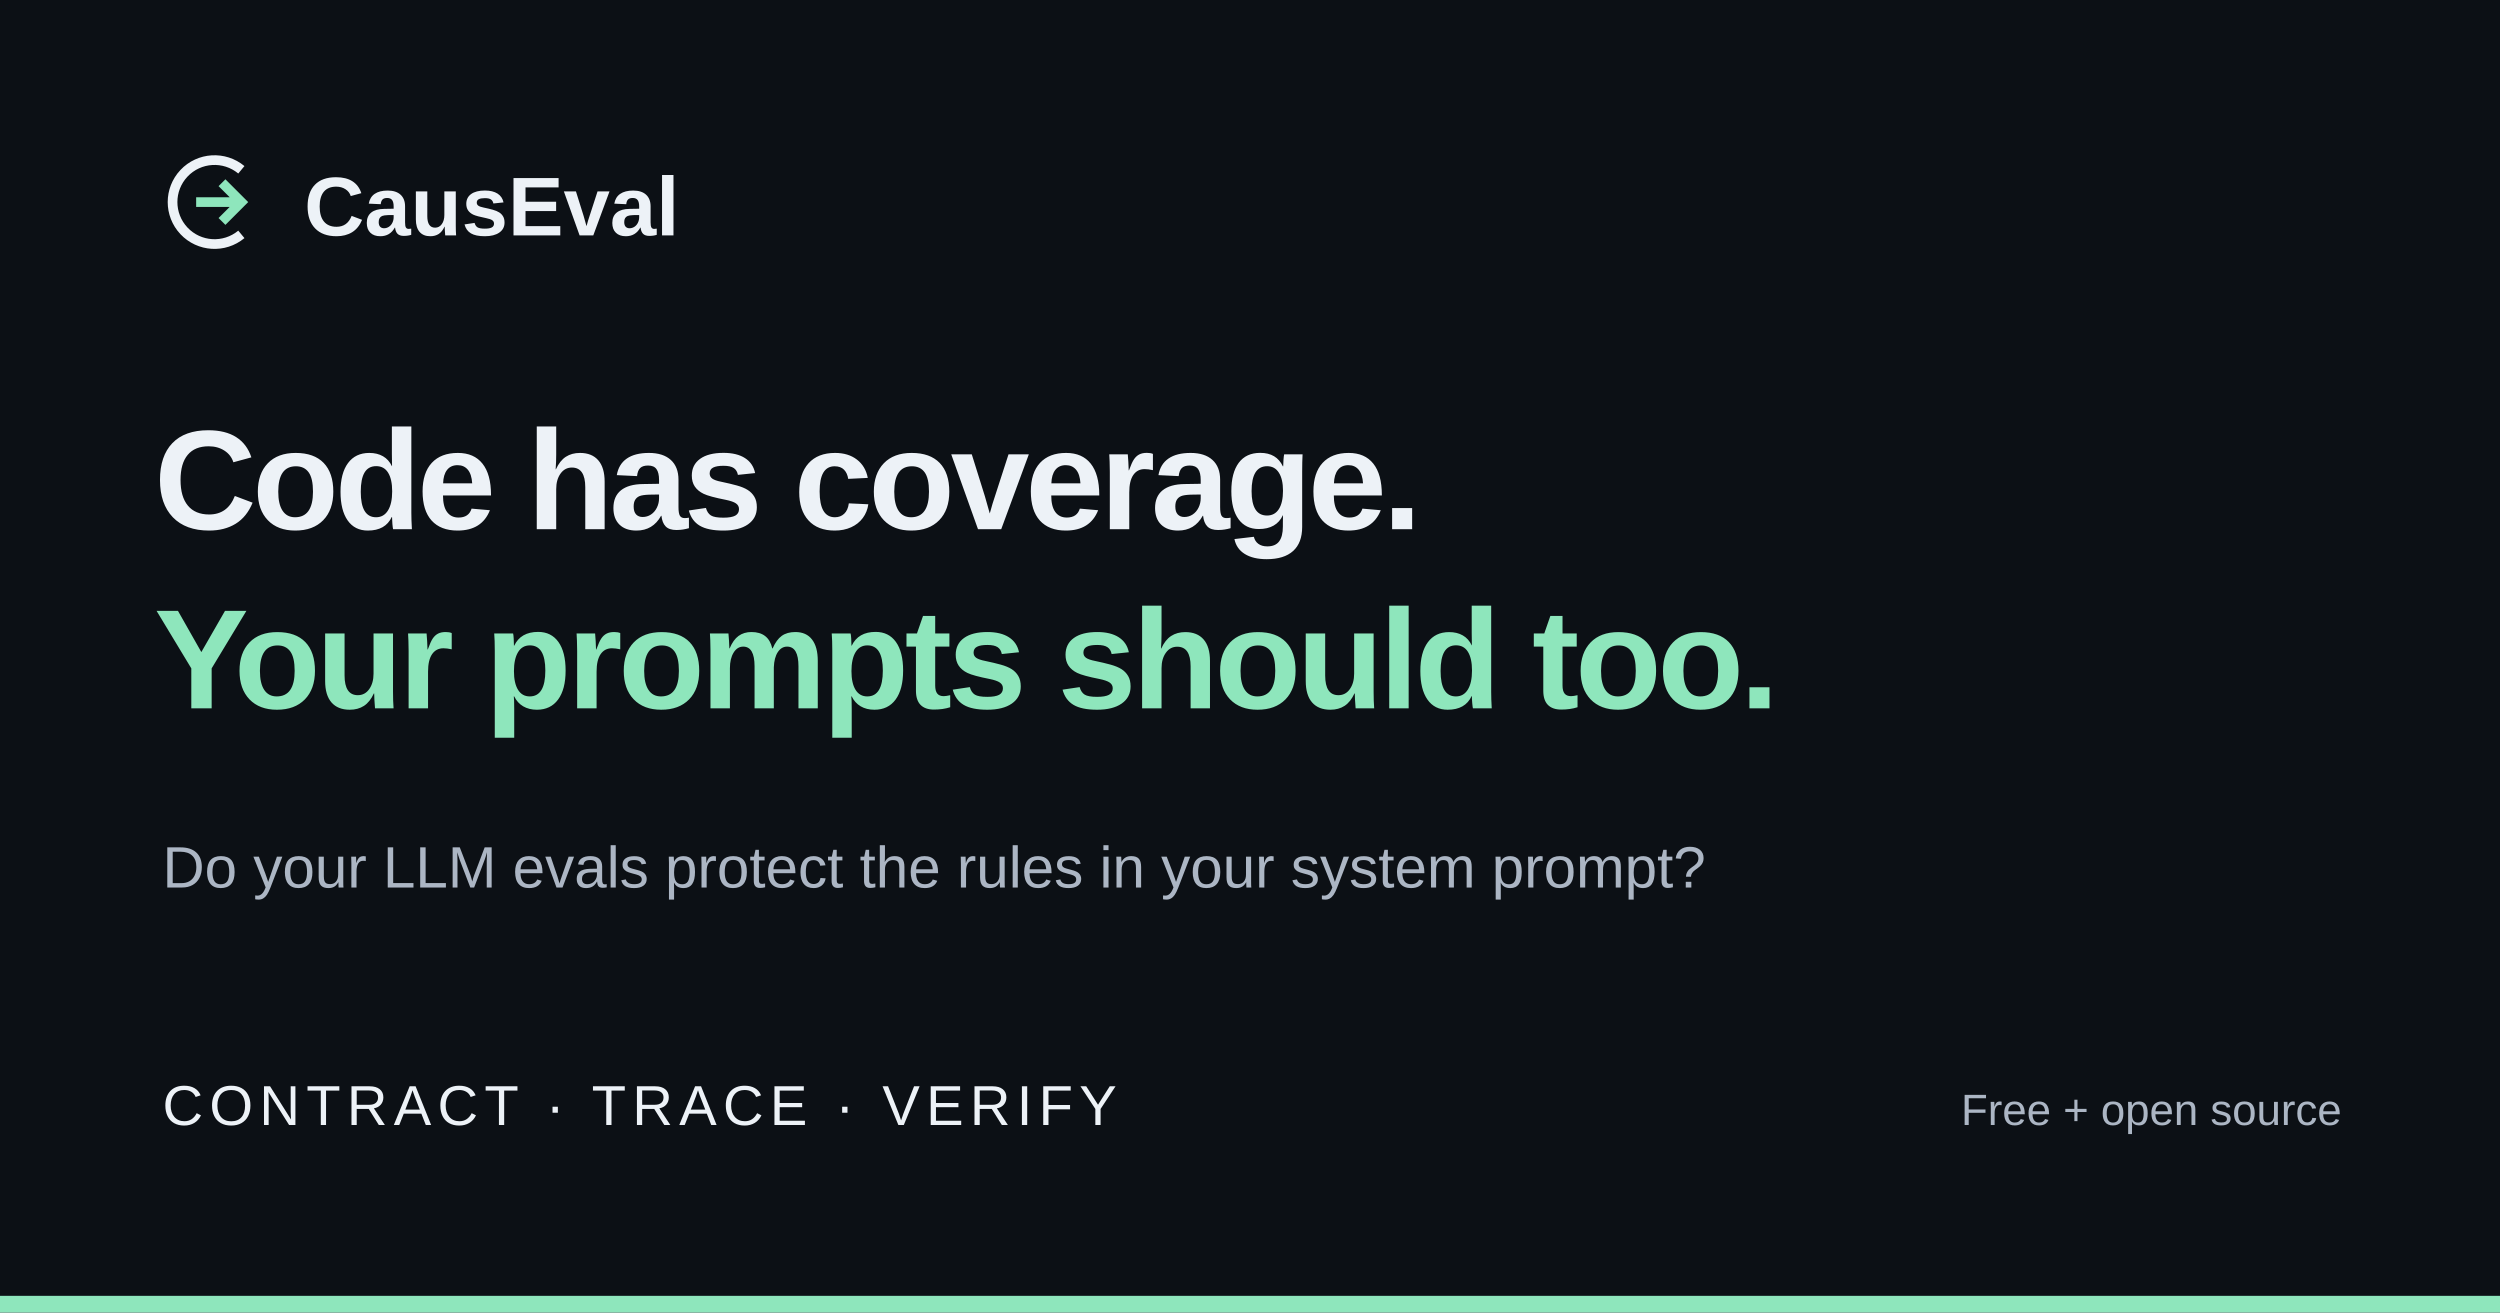
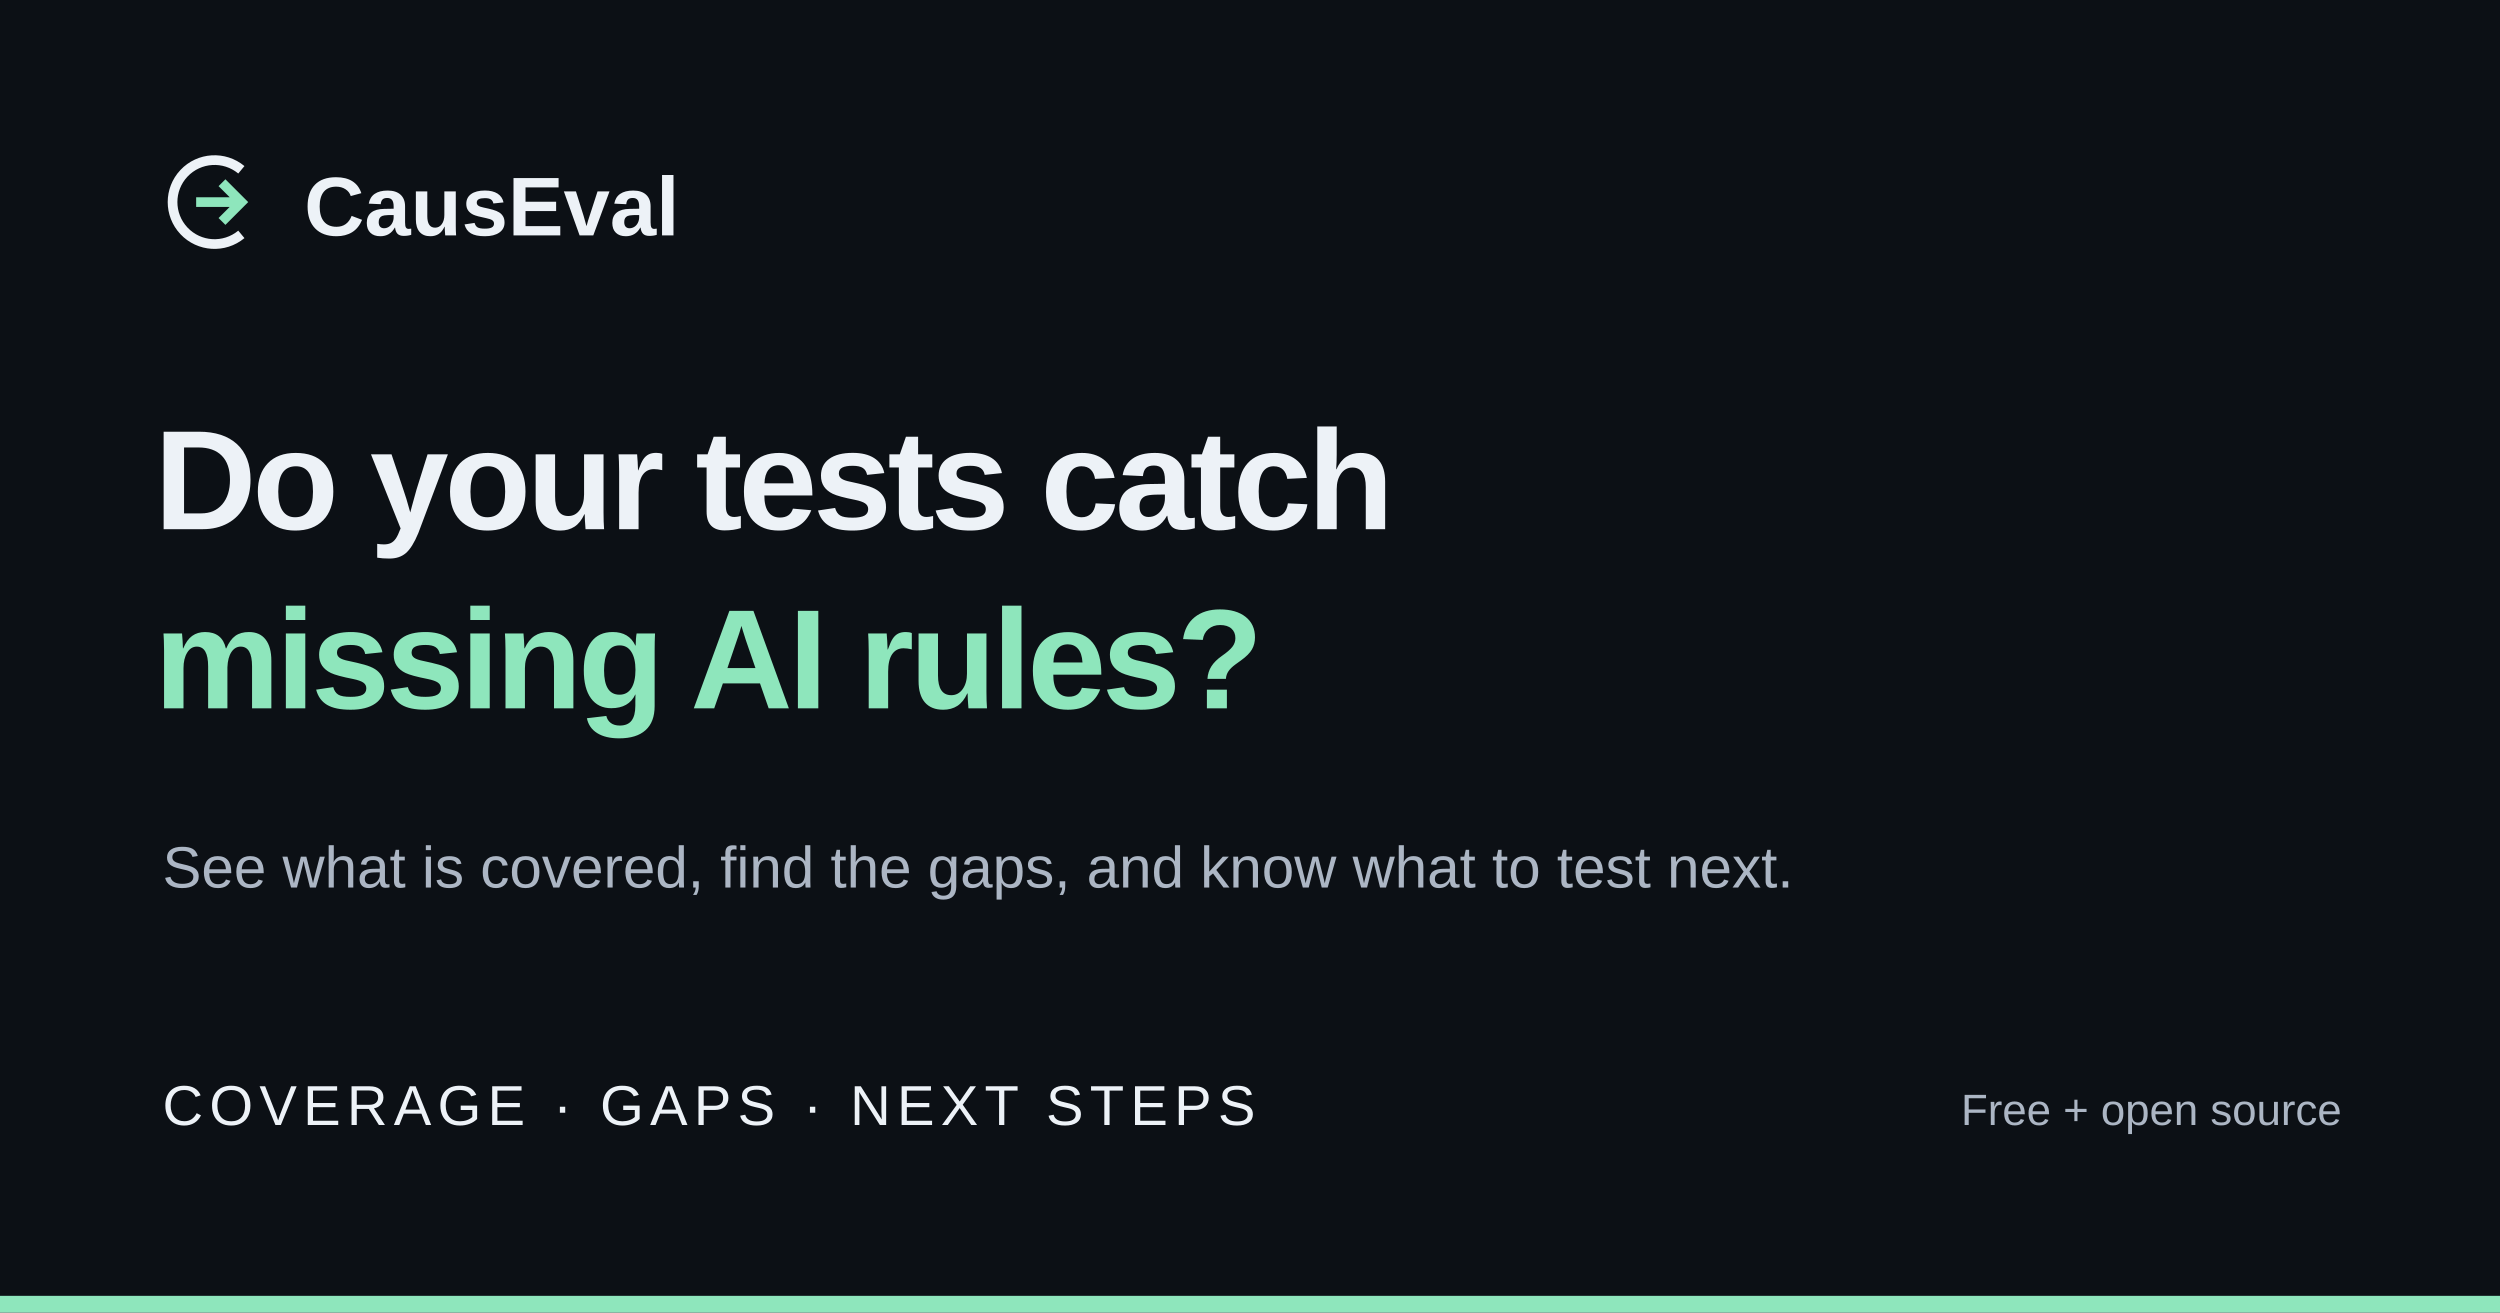
<svg xmlns="http://www.w3.org/2000/svg" width="1200" height="630" viewBox="0 0 1200 630">
  <rect width="1200" height="630" fill="#0c1015" />
  <path d="M0 626h1200" stroke="#8ee6bc" stroke-width="8" />
  <g transform="translate(74 66) scale(1.55)">
    <path d="M27 10a13 13 0 1 0 0 20" stroke="#edf2f7" stroke-width="3" fill="none" />
    <path d="m21 14 6 6-6 6m-8-6h13" stroke="#8ee6bc" stroke-width="3" fill="none" />
  </g>
  <g font-family="Arial, Helvetica, sans-serif">
    <text x="146" y="113" fill="#edf2f7" font-size="40" font-weight="700">CausEval</text>
-     <text x="74" y="254" fill="#edf2f7" font-size="68" font-weight="700" letter-spacing="-2">Code has coverage.</text>
-     <text x="74" y="340" fill="#8ee6bc" font-size="68" font-weight="700" letter-spacing="-2">Your prompts should too.</text>
-     <text x="78" y="426" fill="#acb6c4" font-size="28">Do your LLM evals protect the rules in your system prompt?</text>
-     <text x="78" y="540" fill="#edf2f7" font-size="27" letter-spacing="3">CONTRACT  ·  TRACE  ·  VERIFY</text>
+     <text x="74" y="254" fill="#edf2f7" font-size="68" font-weight="700" letter-spacing="-2">Do your tests catch</text>
+     <text x="74" y="340" fill="#8ee6bc" font-size="68" font-weight="700" letter-spacing="-2">missing AI rules?</text>
+     <text x="78" y="426" fill="#acb6c4" font-size="28">See what is covered, find the gaps, and know what to test next.</text>
+     <text x="78" y="540" fill="#edf2f7" font-size="27" letter-spacing="3">COVERAGE  ·  GAPS  ·  NEXT STEPS</text>
    <text x="1124" y="540" text-anchor="end" fill="#acb6c4" font-size="21">Free + open source</text>
  </g>
</svg>
